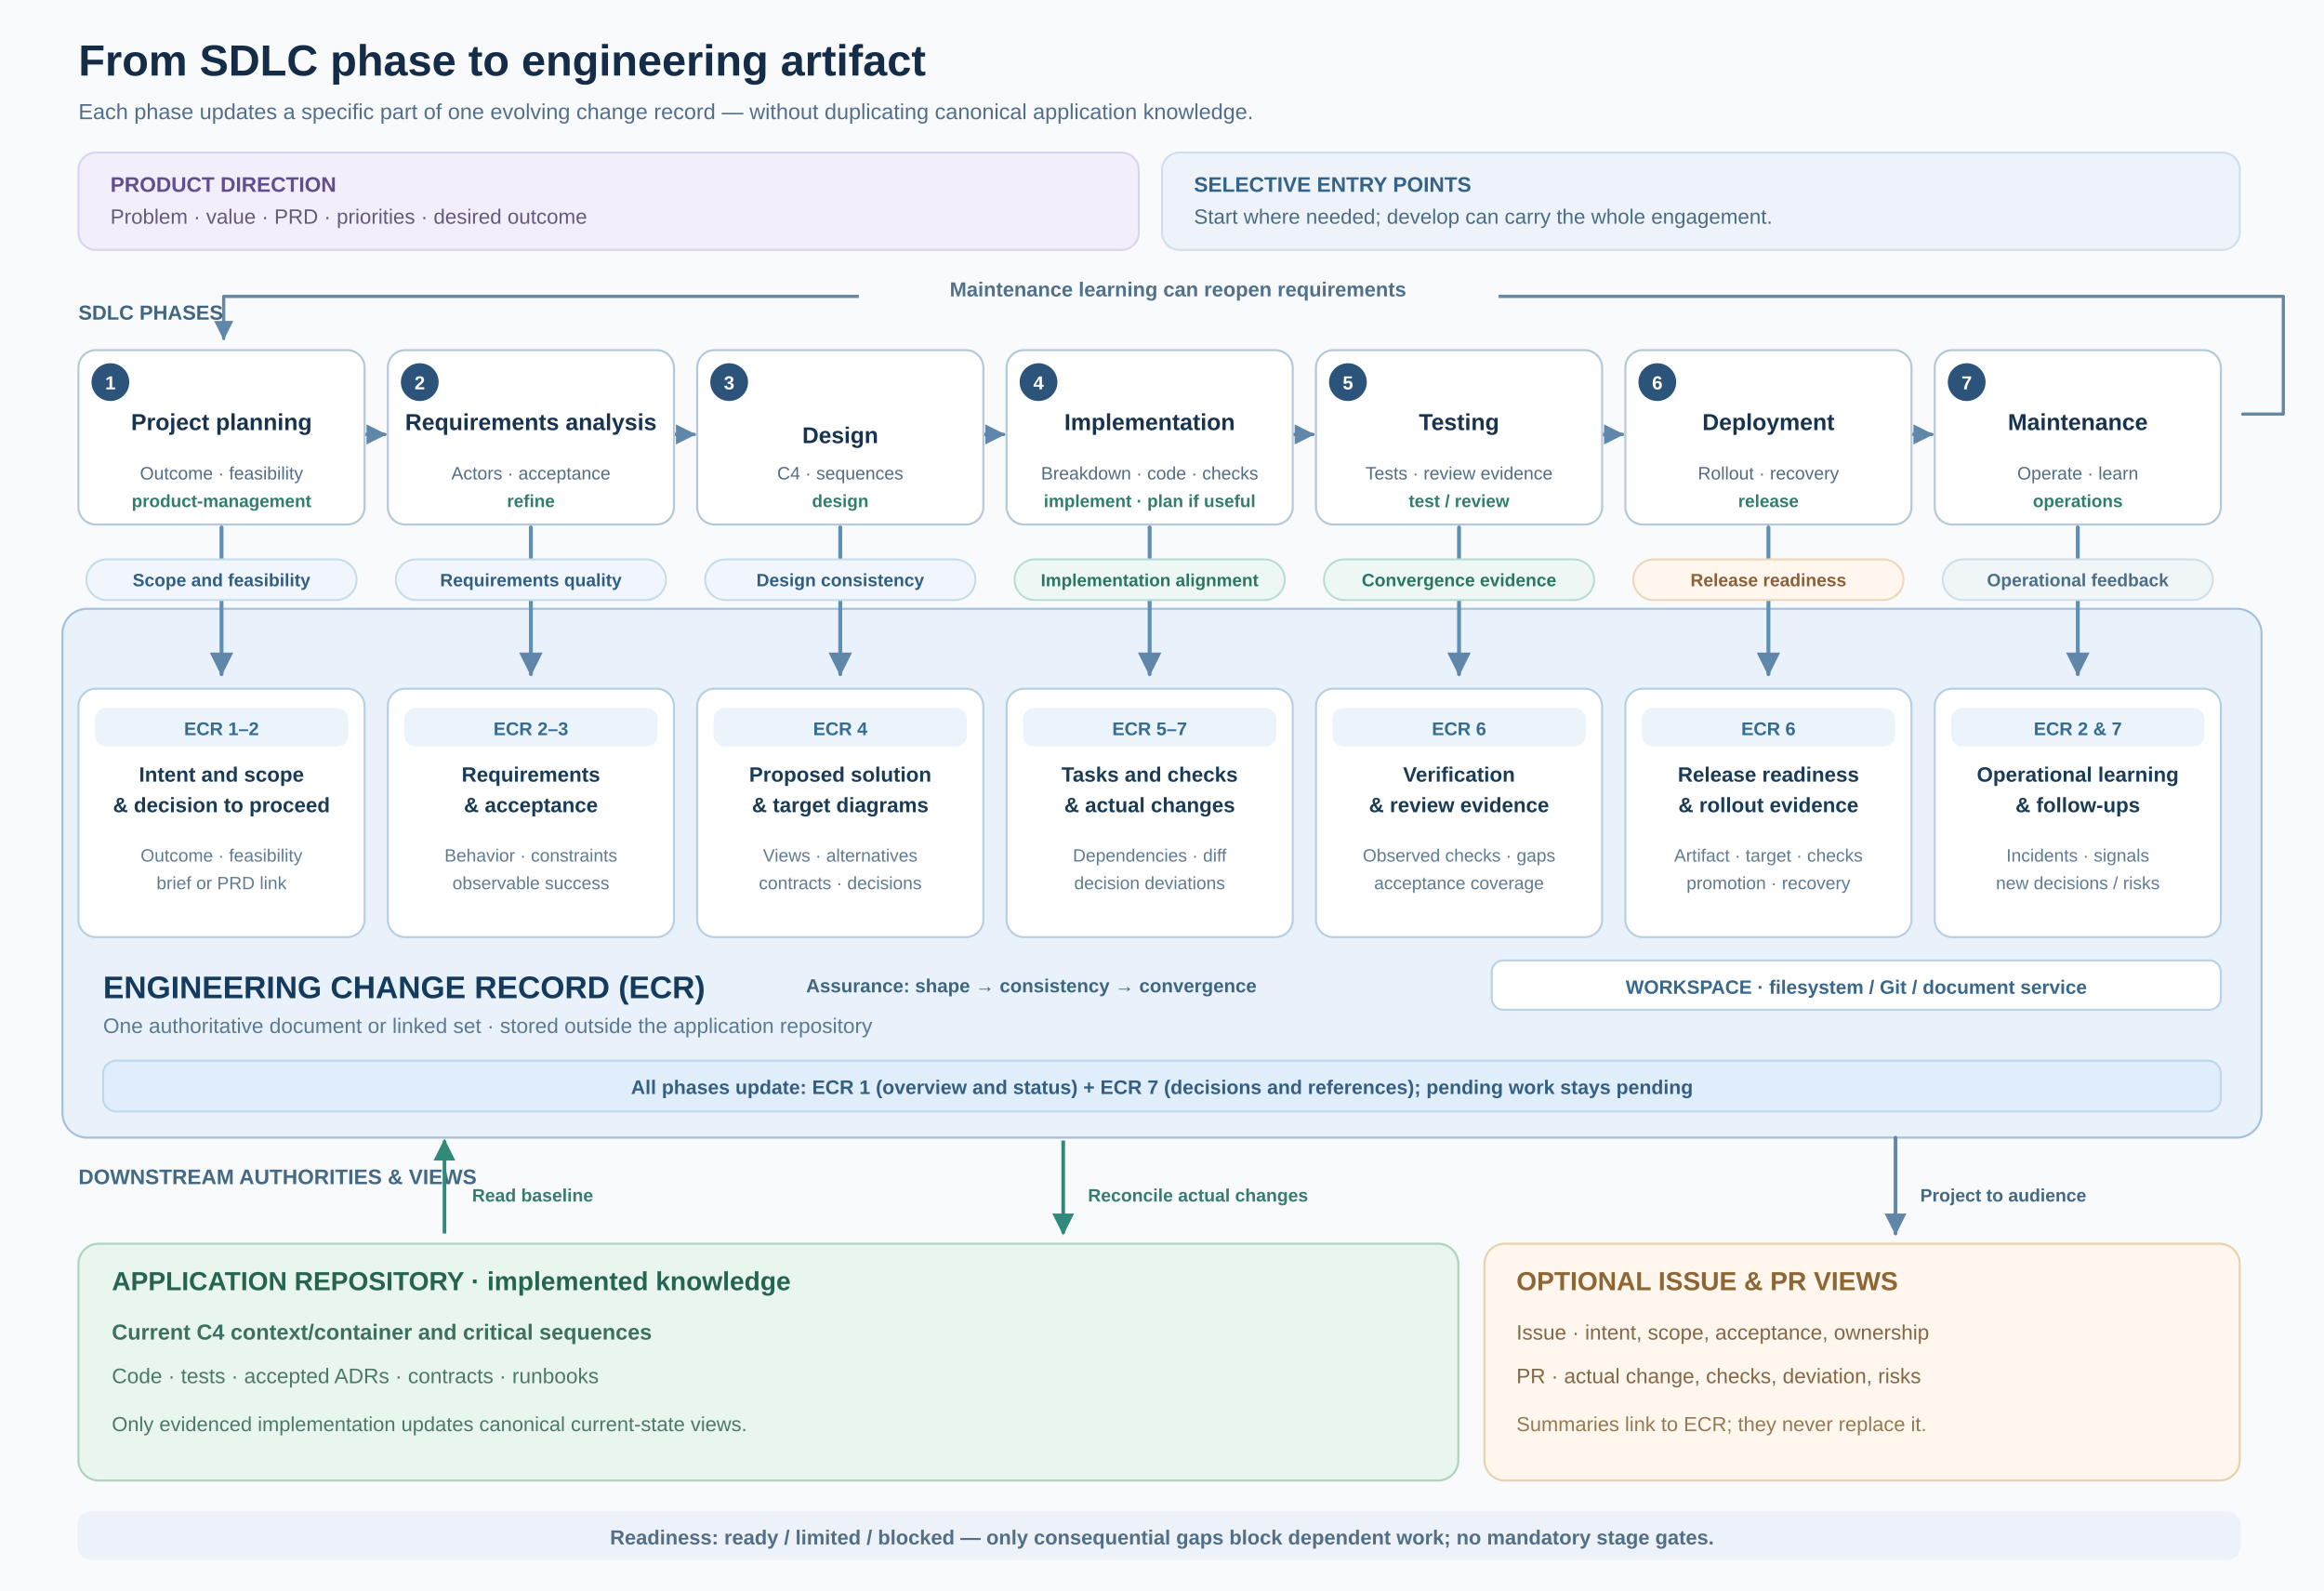
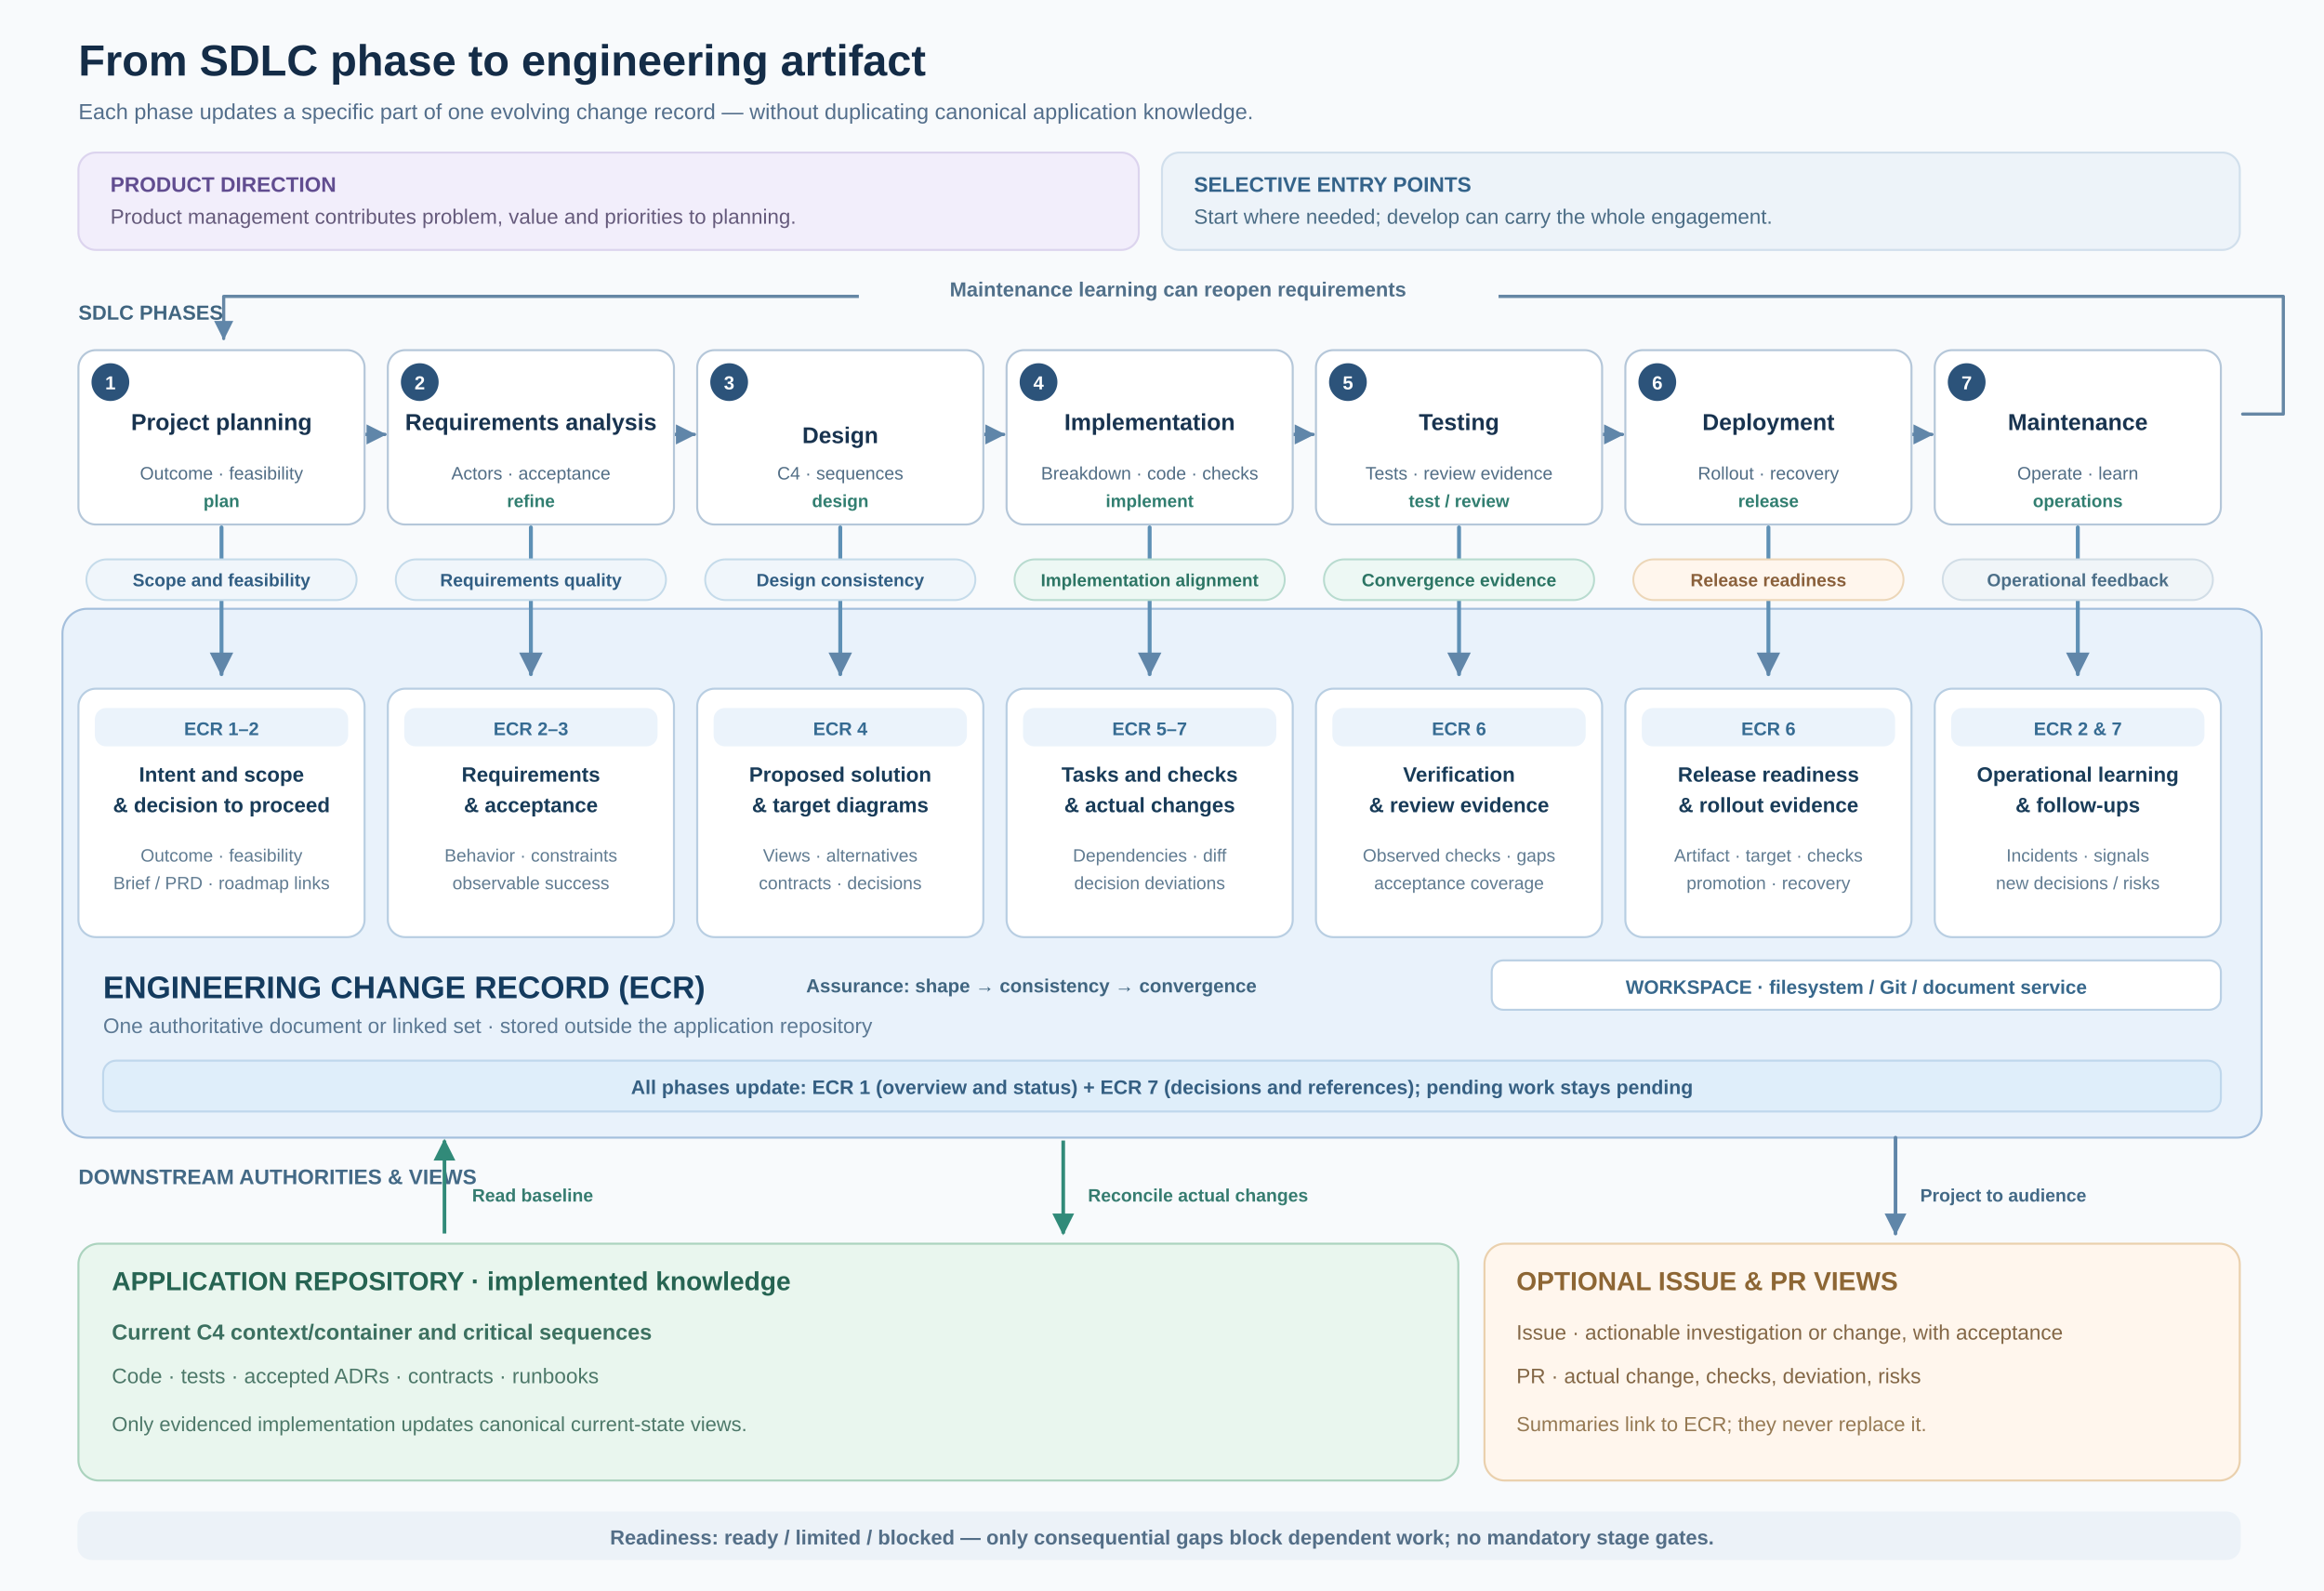
<svg xmlns="http://www.w3.org/2000/svg" width="1600" height="1095" viewBox="0 0 1600 1095" role="img" aria-labelledby="title description">
  <defs>
    <marker id="arrow" viewBox="0 0 8 8" refX="6.5" refY="4" markerWidth="8" markerHeight="8" orient="auto">
      <path d="M1 1 L7 4 L1 7 Z" fill="#6086a9" />
    </marker>
    <marker id="greenArrow" viewBox="0 0 8 8" refX="6.5" refY="4" markerWidth="8" markerHeight="8" orient="auto">
      <path d="M1 1 L7 4 L1 7 Z" fill="#318a79" />
    </marker>
  </defs>
  <rect width="1600" height="1095" fill="#f8fafc" />
  <g font-family="Arial, Helvetica, sans-serif">
    <text x="54" y="52" font-size="30" fill="#142c47" font-weight="700">From SDLC phase to engineering artifact</text>
    <text x="54" y="82" font-size="15" fill="#536e8b">Each phase updates a specific part of one evolving change record — without duplicating canonical application knowledge.</text>
    <rect x="54" y="105" width="730" height="67" rx="12" fill="#f2eefb" stroke="#dcd4ee" stroke-width="1.4" />
    <text x="76" y="132" font-size="14.5" fill="#614d90" font-weight="700">PRODUCT DIRECTION</text>
-     <text x="76" y="154" font-size="14.3" fill="#655a7b">Problem · value · PRD · priorities · desired outcome</text>
+     <text x="76" y="154" font-size="14.3" fill="#655a7b">Product management contributes problem, value and priorities to planning.</text>
    <rect x="800" y="105" width="742" height="67" rx="12" fill="#edf3f9" stroke="#d1dfec" stroke-width="1.4" />
    <text x="822" y="132" font-size="14.5" fill="#34638a" font-weight="700">SELECTIVE ENTRY POINTS</text>
    <text x="822" y="154" font-size="14.3" fill="#4b6c85">Start where needed; develop can carry the whole engagement.</text>
    <path d="M1544 285 H1572 V204 H154 V233" fill="none" stroke="#6687a5" stroke-width="2.2" stroke-linecap="round" stroke-linejoin="round" marker-end="url(#arrow)" />
    <rect x="592" y="184" width="439" height="29" rx="5" fill="#f8fafc" stroke="#f8fafc" stroke-width="1.4" />
    <text x="811" y="204" font-size="14" fill="#51708a" font-weight="700" text-anchor="middle">Maintenance learning can reopen requirements</text>
    <text x="54" y="220" font-size="14" fill="#406580" font-weight="700">SDLC PHASES</text>
    <path d="M251 299 H265" fill="none" stroke="#6086a9" stroke-width="2.3" stroke-linecap="round" stroke-linejoin="round" marker-end="url(#arrow)" />
    <rect x="54" y="241" width="197" height="120" rx="12" fill="#ffffff" stroke="#b5c7d9" stroke-width="1.4" />
    <circle cx="76" cy="263" r="13" fill="#2c537a" />
    <text x="76" y="268" font-size="13" fill="#fff" font-weight="700" text-anchor="middle">1</text>
    <text x="152.5" y="296" font-size="15.9" fill="#18334f" font-weight="700" text-anchor="middle">Project planning</text>
    <text x="152.5" y="330" font-size="12.4" fill="#516d85" text-anchor="middle">Outcome · feasibility</text>
-     <text x="152.5" y="349" font-size="12.1" fill="#317e70" font-weight="700" text-anchor="middle">product-management</text>
+     <text x="152.5" y="349" font-size="12.1" fill="#317e70" font-weight="700" text-anchor="middle">plan</text>
    <path d="M464 299 H478" fill="none" stroke="#6086a9" stroke-width="2.3" stroke-linecap="round" stroke-linejoin="round" marker-end="url(#arrow)" />
    <rect x="267" y="241" width="197" height="120" rx="12" fill="#ffffff" stroke="#b5c7d9" stroke-width="1.4" />
    <circle cx="289" cy="263" r="13" fill="#2c537a" />
    <text x="289" y="268" font-size="13" fill="#fff" font-weight="700" text-anchor="middle">2</text>
    <text x="365.5" y="296" font-size="15.9" fill="#18334f" font-weight="700" text-anchor="middle">Requirements analysis</text>
    <text x="365.5" y="330" font-size="12.4" fill="#516d85" text-anchor="middle">Actors · acceptance</text>
    <text x="365.5" y="349" font-size="12.1" fill="#317e70" font-weight="700" text-anchor="middle">refine</text>
    <path d="M677 299 H691" fill="none" stroke="#6086a9" stroke-width="2.3" stroke-linecap="round" stroke-linejoin="round" marker-end="url(#arrow)" />
    <rect x="480" y="241" width="197" height="120" rx="12" fill="#ffffff" stroke="#b5c7d9" stroke-width="1.4" />
    <circle cx="502" cy="263" r="13" fill="#2c537a" />
    <text x="502" y="268" font-size="13" fill="#fff" font-weight="700" text-anchor="middle">3</text>
    <text x="578.5" y="286" font-size="15.7" fill="#18334f" font-weight="700" text-anchor="middle" />
    <text x="578.5" y="305" font-size="15.7" fill="#18334f" font-weight="700" text-anchor="middle">Design</text>
    <text x="578.5" y="330" font-size="12.4" fill="#516d85" text-anchor="middle">C4 · sequences</text>
    <text x="578.5" y="349" font-size="12.1" fill="#317e70" font-weight="700" text-anchor="middle">design</text>
    <path d="M890 299 H904" fill="none" stroke="#6086a9" stroke-width="2.3" stroke-linecap="round" stroke-linejoin="round" marker-end="url(#arrow)" />
    <rect x="693" y="241" width="197" height="120" rx="12" fill="#ffffff" stroke="#b5c7d9" stroke-width="1.4" />
    <circle cx="715" cy="263" r="13" fill="#2c537a" />
    <text x="715" y="268" font-size="13" fill="#fff" font-weight="700" text-anchor="middle">4</text>
    <text x="791.5" y="296" font-size="15.9" fill="#18334f" font-weight="700" text-anchor="middle">Implementation</text>
    <text x="791.5" y="330" font-size="12.4" fill="#516d85" text-anchor="middle">Breakdown · code · checks</text>
-     <text x="791.5" y="349" font-size="12.1" fill="#317e70" font-weight="700" text-anchor="middle">implement · plan if useful</text>
+     <text x="791.5" y="349" font-size="12.1" fill="#317e70" font-weight="700" text-anchor="middle">implement</text>
    <path d="M1103 299 H1117" fill="none" stroke="#6086a9" stroke-width="2.3" stroke-linecap="round" stroke-linejoin="round" marker-end="url(#arrow)" />
    <rect x="906" y="241" width="197" height="120" rx="12" fill="#ffffff" stroke="#b5c7d9" stroke-width="1.4" />
    <circle cx="928" cy="263" r="13" fill="#2c537a" />
    <text x="928" y="268" font-size="13" fill="#fff" font-weight="700" text-anchor="middle">5</text>
    <text x="1004.5" y="296" font-size="15.9" fill="#18334f" font-weight="700" text-anchor="middle">Testing</text>
    <text x="1004.5" y="330" font-size="12.4" fill="#516d85" text-anchor="middle">Tests · review evidence</text>
    <text x="1004.5" y="349" font-size="12.1" fill="#317e70" font-weight="700" text-anchor="middle">test / review</text>
    <path d="M1316 299 H1330" fill="none" stroke="#6086a9" stroke-width="2.3" stroke-linecap="round" stroke-linejoin="round" marker-end="url(#arrow)" />
    <rect x="1119" y="241" width="197" height="120" rx="12" fill="#ffffff" stroke="#b5c7d9" stroke-width="1.4" />
    <circle cx="1141" cy="263" r="13" fill="#2c537a" />
    <text x="1141" y="268" font-size="13" fill="#fff" font-weight="700" text-anchor="middle">6</text>
    <text x="1217.5" y="296" font-size="15.9" fill="#18334f" font-weight="700" text-anchor="middle">Deployment</text>
    <text x="1217.5" y="330" font-size="12.4" fill="#516d85" text-anchor="middle">Rollout · recovery</text>
    <text x="1217.5" y="349" font-size="12.1" fill="#317e70" font-weight="700" text-anchor="middle">release</text>
    <rect x="1332" y="241" width="197" height="120" rx="12" fill="#ffffff" stroke="#b5c7d9" stroke-width="1.4" />
    <circle cx="1354" cy="263" r="13" fill="#2c537a" />
    <text x="1354" y="268" font-size="13" fill="#fff" font-weight="700" text-anchor="middle">7</text>
    <text x="1430.5" y="296" font-size="15.9" fill="#18334f" font-weight="700" text-anchor="middle">Maintenance</text>
    <text x="1430.5" y="330" font-size="12.4" fill="#516d85" text-anchor="middle">Operate · learn</text>
    <text x="1430.5" y="349" font-size="12.1" fill="#317e70" font-weight="700" text-anchor="middle">operations</text>
    <rect x="43" y="419" width="1514" height="364" rx="17" fill="#e9f2fb" stroke="#a4bfdc" stroke-width="1.4" />
    <path d="M152.5 363 V464" fill="none" stroke="#5e90b5" stroke-width="2.7" stroke-linecap="round" stroke-linejoin="round" marker-end="url(#arrow)" />
    <rect x="59.5" y="385" width="186" height="28" rx="14" fill="#f0f6fb" stroke="#c5dbea" stroke-width="1.3" />
    <text x="152.5" y="403.5" font-size="12.3" fill="#315e83" font-weight="700" text-anchor="middle">Scope and feasibility</text>
    <rect x="54" y="474" width="197" height="171" rx="12" fill="#ffffff" stroke="#b8cee2" stroke-width="1.4" />
    <rect x="66" y="488" width="173" height="25" rx="7" fill="#ebf3fb" stroke="#ebf3fb" stroke-width="1.4" />
    <text x="152.5" y="506" font-size="12.7" fill="#366b92" font-weight="700" text-anchor="middle">ECR 1–2</text>
    <text x="152.5" y="538" font-size="14.3" fill="#183b58" font-weight="700" text-anchor="middle">Intent and scope</text>
    <text x="152.5" y="559" font-size="14.3" fill="#183b58" font-weight="700" text-anchor="middle">&amp; decision to proceed</text>
    <text x="152.5" y="593" font-size="12.3" fill="#607b91" text-anchor="middle">Outcome · feasibility</text>
-     <text x="152.5" y="612" font-size="12.3" fill="#607b91" text-anchor="middle">brief or PRD link</text>
+     <text x="152.5" y="612" font-size="12.3" fill="#607b91" text-anchor="middle">Brief / PRD · roadmap links</text>
    <path d="M365.5 363 V464" fill="none" stroke="#5e90b5" stroke-width="2.7" stroke-linecap="round" stroke-linejoin="round" marker-end="url(#arrow)" />
    <rect x="272.5" y="385" width="186" height="28" rx="14" fill="#f0f6fb" stroke="#c5dbea" stroke-width="1.3" />
    <text x="365.5" y="403.5" font-size="12.3" fill="#315e83" font-weight="700" text-anchor="middle">Requirements quality</text>
    <rect x="267" y="474" width="197" height="171" rx="12" fill="#ffffff" stroke="#b8cee2" stroke-width="1.4" />
    <rect x="279" y="488" width="173" height="25" rx="7" fill="#ebf3fb" stroke="#ebf3fb" stroke-width="1.4" />
    <text x="365.5" y="506" font-size="12.7" fill="#366b92" font-weight="700" text-anchor="middle">ECR 2–3</text>
    <text x="365.5" y="538" font-size="14.3" fill="#183b58" font-weight="700" text-anchor="middle">Requirements</text>
    <text x="365.5" y="559" font-size="14.3" fill="#183b58" font-weight="700" text-anchor="middle">&amp; acceptance</text>
    <text x="365.5" y="593" font-size="12.3" fill="#607b91" text-anchor="middle">Behavior · constraints</text>
    <text x="365.5" y="612" font-size="12.3" fill="#607b91" text-anchor="middle">observable success</text>
    <path d="M578.5 363 V464" fill="none" stroke="#5e90b5" stroke-width="2.7" stroke-linecap="round" stroke-linejoin="round" marker-end="url(#arrow)" />
    <rect x="485.5" y="385" width="186" height="28" rx="14" fill="#f0f6fb" stroke="#c5dbea" stroke-width="1.3" />
    <text x="578.5" y="403.5" font-size="12.3" fill="#315e83" font-weight="700" text-anchor="middle">Design consistency</text>
    <rect x="480" y="474" width="197" height="171" rx="12" fill="#ffffff" stroke="#b8cee2" stroke-width="1.4" />
    <rect x="492" y="488" width="173" height="25" rx="7" fill="#ebf3fb" stroke="#ebf3fb" stroke-width="1.4" />
    <text x="578.5" y="506" font-size="12.7" fill="#366b92" font-weight="700" text-anchor="middle">ECR 4</text>
    <text x="578.5" y="538" font-size="14.3" fill="#183b58" font-weight="700" text-anchor="middle">Proposed solution</text>
    <text x="578.5" y="559" font-size="14.3" fill="#183b58" font-weight="700" text-anchor="middle">&amp; target diagrams</text>
    <text x="578.5" y="593" font-size="12.3" fill="#607b91" text-anchor="middle">Views · alternatives</text>
    <text x="578.5" y="612" font-size="12.3" fill="#607b91" text-anchor="middle">contracts · decisions</text>
    <path d="M791.5 363 V464" fill="none" stroke="#5e90b5" stroke-width="2.7" stroke-linecap="round" stroke-linejoin="round" marker-end="url(#arrow)" />
    <rect x="698.5" y="385" width="186" height="28" rx="14" fill="#edf8f4" stroke="#b8dbcf" stroke-width="1.3" />
    <text x="791.5" y="403.5" font-size="12.1" fill="#2c7564" font-weight="700" text-anchor="middle">Implementation alignment</text>
    <rect x="693" y="474" width="197" height="171" rx="12" fill="#ffffff" stroke="#b8cee2" stroke-width="1.4" />
    <rect x="705" y="488" width="173" height="25" rx="7" fill="#ebf3fb" stroke="#ebf3fb" stroke-width="1.4" />
    <text x="791.5" y="506" font-size="12.7" fill="#366b92" font-weight="700" text-anchor="middle">ECR 5–7</text>
    <text x="791.5" y="538" font-size="14.3" fill="#183b58" font-weight="700" text-anchor="middle">Tasks and checks</text>
    <text x="791.5" y="559" font-size="14.3" fill="#183b58" font-weight="700" text-anchor="middle">&amp; actual changes</text>
    <text x="791.5" y="593" font-size="12.3" fill="#607b91" text-anchor="middle">Dependencies · diff</text>
    <text x="791.5" y="612" font-size="12.3" fill="#607b91" text-anchor="middle">decision deviations</text>
    <path d="M1004.5 363 V464" fill="none" stroke="#5e90b5" stroke-width="2.7" stroke-linecap="round" stroke-linejoin="round" marker-end="url(#arrow)" />
    <rect x="911.5" y="385" width="186" height="28" rx="14" fill="#edf8f4" stroke="#b8dbcf" stroke-width="1.3" />
    <text x="1004.5" y="403.5" font-size="12.3" fill="#2c7564" font-weight="700" text-anchor="middle">Convergence evidence</text>
    <rect x="906" y="474" width="197" height="171" rx="12" fill="#ffffff" stroke="#b8cee2" stroke-width="1.4" />
    <rect x="918" y="488" width="173" height="25" rx="7" fill="#ebf3fb" stroke="#ebf3fb" stroke-width="1.4" />
    <text x="1004.5" y="506" font-size="12.7" fill="#366b92" font-weight="700" text-anchor="middle">ECR 6</text>
    <text x="1004.5" y="538" font-size="14.3" fill="#183b58" font-weight="700" text-anchor="middle">Verification</text>
    <text x="1004.5" y="559" font-size="14.3" fill="#183b58" font-weight="700" text-anchor="middle">&amp; review evidence</text>
    <text x="1004.5" y="593" font-size="12.3" fill="#607b91" text-anchor="middle">Observed checks · gaps</text>
    <text x="1004.5" y="612" font-size="12.3" fill="#607b91" text-anchor="middle">acceptance coverage</text>
    <path d="M1217.5 363 V464" fill="none" stroke="#5e90b5" stroke-width="2.7" stroke-linecap="round" stroke-linejoin="round" marker-end="url(#arrow)" />
    <rect x="1124.5" y="385" width="186" height="28" rx="14" fill="#fff6ed" stroke="#ecd6b8" stroke-width="1.3" />
    <text x="1217.5" y="403.5" font-size="12.3" fill="#8a603b" font-weight="700" text-anchor="middle">Release readiness</text>
    <rect x="1119" y="474" width="197" height="171" rx="12" fill="#ffffff" stroke="#b8cee2" stroke-width="1.4" />
    <rect x="1131" y="488" width="173" height="25" rx="7" fill="#ebf3fb" stroke="#ebf3fb" stroke-width="1.4" />
    <text x="1217.5" y="506" font-size="12.7" fill="#366b92" font-weight="700" text-anchor="middle">ECR 6</text>
    <text x="1217.5" y="538" font-size="14.3" fill="#183b58" font-weight="700" text-anchor="middle">Release readiness</text>
    <text x="1217.5" y="559" font-size="14.3" fill="#183b58" font-weight="700" text-anchor="middle">&amp; rollout evidence</text>
    <text x="1217.5" y="593" font-size="12.3" fill="#607b91" text-anchor="middle">Artifact · target · checks</text>
    <text x="1217.5" y="612" font-size="12.3" fill="#607b91" text-anchor="middle">promotion · recovery</text>
    <path d="M1430.5 363 V464" fill="none" stroke="#5e90b5" stroke-width="2.7" stroke-linecap="round" stroke-linejoin="round" marker-end="url(#arrow)" />
    <rect x="1337.5" y="385" width="186" height="28" rx="14" fill="#f0f5f8" stroke="#d1dde6" stroke-width="1.3" />
    <text x="1430.5" y="403.5" font-size="12.3" fill="#4c6f88" font-weight="700" text-anchor="middle">Operational feedback</text>
    <rect x="1332" y="474" width="197" height="171" rx="12" fill="#ffffff" stroke="#b8cee2" stroke-width="1.4" />
    <rect x="1344" y="488" width="173" height="25" rx="7" fill="#ebf3fb" stroke="#ebf3fb" stroke-width="1.4" />
    <text x="1430.5" y="506" font-size="12.7" fill="#366b92" font-weight="700" text-anchor="middle">ECR 2 &amp; 7</text>
    <text x="1430.5" y="538" font-size="14.3" fill="#183b58" font-weight="700" text-anchor="middle">Operational learning</text>
    <text x="1430.5" y="559" font-size="14.3" fill="#183b58" font-weight="700" text-anchor="middle">&amp; follow-ups</text>
    <text x="1430.5" y="593" font-size="12.3" fill="#607b91" text-anchor="middle">Incidents · signals</text>
    <text x="1430.5" y="612" font-size="12.3" fill="#607b91" text-anchor="middle">new decisions / risks</text>
    <text x="71" y="687" font-size="21.5" fill="#143b5e" font-weight="700">ENGINEERING CHANGE RECORD (ECR)</text>
    <text x="71" y="711" font-size="14.5" fill="#5c7994">One authoritative document or linked set · stored outside the application repository</text>
    <text x="555" y="683" font-size="13.1" fill="#406580" font-weight="600">Assurance: shape → consistency → convergence</text>
    <rect x="1027" y="661" width="502" height="34" rx="8" fill="#ffffff" stroke="#bad0e4" stroke-width="1.4" />
    <text x="1278" y="684" font-size="13.3" fill="#38688c" font-weight="700" text-anchor="middle">WORKSPACE  ·  filesystem / Git / document service</text>
    <rect x="71" y="730" width="1458" height="35" rx="9" fill="#dfeefa" stroke="#bfd7ec" stroke-width="1.4" />
    <text x="800" y="753" font-size="13.6" fill="#355f82" font-weight="700" text-anchor="middle">All phases update: ECR 1 (overview and status) + ECR 7 (decisions and references); pending work stays pending</text>
    <text x="54" y="815" font-size="14.5" fill="#436986" font-weight="700">DOWNSTREAM AUTHORITIES &amp; VIEWS</text>
    <path d="M306 849 V785" stroke="#318a79" stroke-width="2.5" fill="none" marker-end="url(#greenArrow)" />
    <path d="M732 785 V849" stroke="#318a79" stroke-width="2.5" fill="none" marker-end="url(#greenArrow)" />
    <path d="M1305 783 V849" fill="none" stroke="#6086a9" stroke-width="2.5" stroke-linecap="round" stroke-linejoin="round" marker-end="url(#arrow)" />
    <text x="325" y="827" font-size="12.4" fill="#367c70" font-weight="700">Read baseline</text>
    <text x="749" y="827" font-size="12.4" fill="#367c70" font-weight="700">Reconcile actual changes</text>
    <text x="1322" y="827" font-size="12.4" fill="#436986" font-weight="700">Project to audience</text>
    <rect x="54" y="856" width="950" height="163" rx="14" fill="#e9f6ee" stroke="#abd3be" stroke-width="1.4" />
    <text x="77" y="888" font-size="18" fill="#266452" font-weight="700">APPLICATION REPOSITORY  ·  implemented knowledge</text>
    <text x="77" y="922" font-size="15" fill="#3c7060" font-weight="700">Current C4 context/container and critical sequences</text>
    <text x="77" y="952" font-size="14.5" fill="#4d7869">Code · tests · accepted ADRs · contracts · runbooks</text>
    <text x="77" y="985" font-size="14" fill="#4d7869">Only evidenced implementation updates canonical current-state views.</text>
    <rect x="1022" y="856" width="520" height="163" rx="14" fill="#fff6ed" stroke="#ead0ad" stroke-width="1.4" />
    <text x="1044" y="888" font-size="18" fill="#8d6634" font-weight="700">OPTIONAL ISSUE &amp; PR VIEWS</text>
-     <text x="1044" y="922" font-size="14.4" fill="#836746">Issue  ·  intent, scope, acceptance, ownership</text>
+     <text x="1044" y="922" font-size="14.4" fill="#836746">Issue  ·  actionable investigation or change, with acceptance</text>
    <text x="1044" y="952" font-size="14.4" fill="#836746">PR  ·  actual change, checks, deviation, risks</text>
    <text x="1044" y="985" font-size="14" fill="#957953">Summaries link to ECR; they never replace it.</text>
    <rect x="54" y="1041" width="1488" height="32" rx="9" fill="#ecf2f8" stroke="#ecf2f8" stroke-width="1.4" />
    <text x="800" y="1063" font-size="14" fill="#536e87" font-weight="700" text-anchor="middle">Readiness: ready / limited / blocked — only consequential gaps block dependent work; no mandatory stage gates.</text>
  </g>
</svg>
